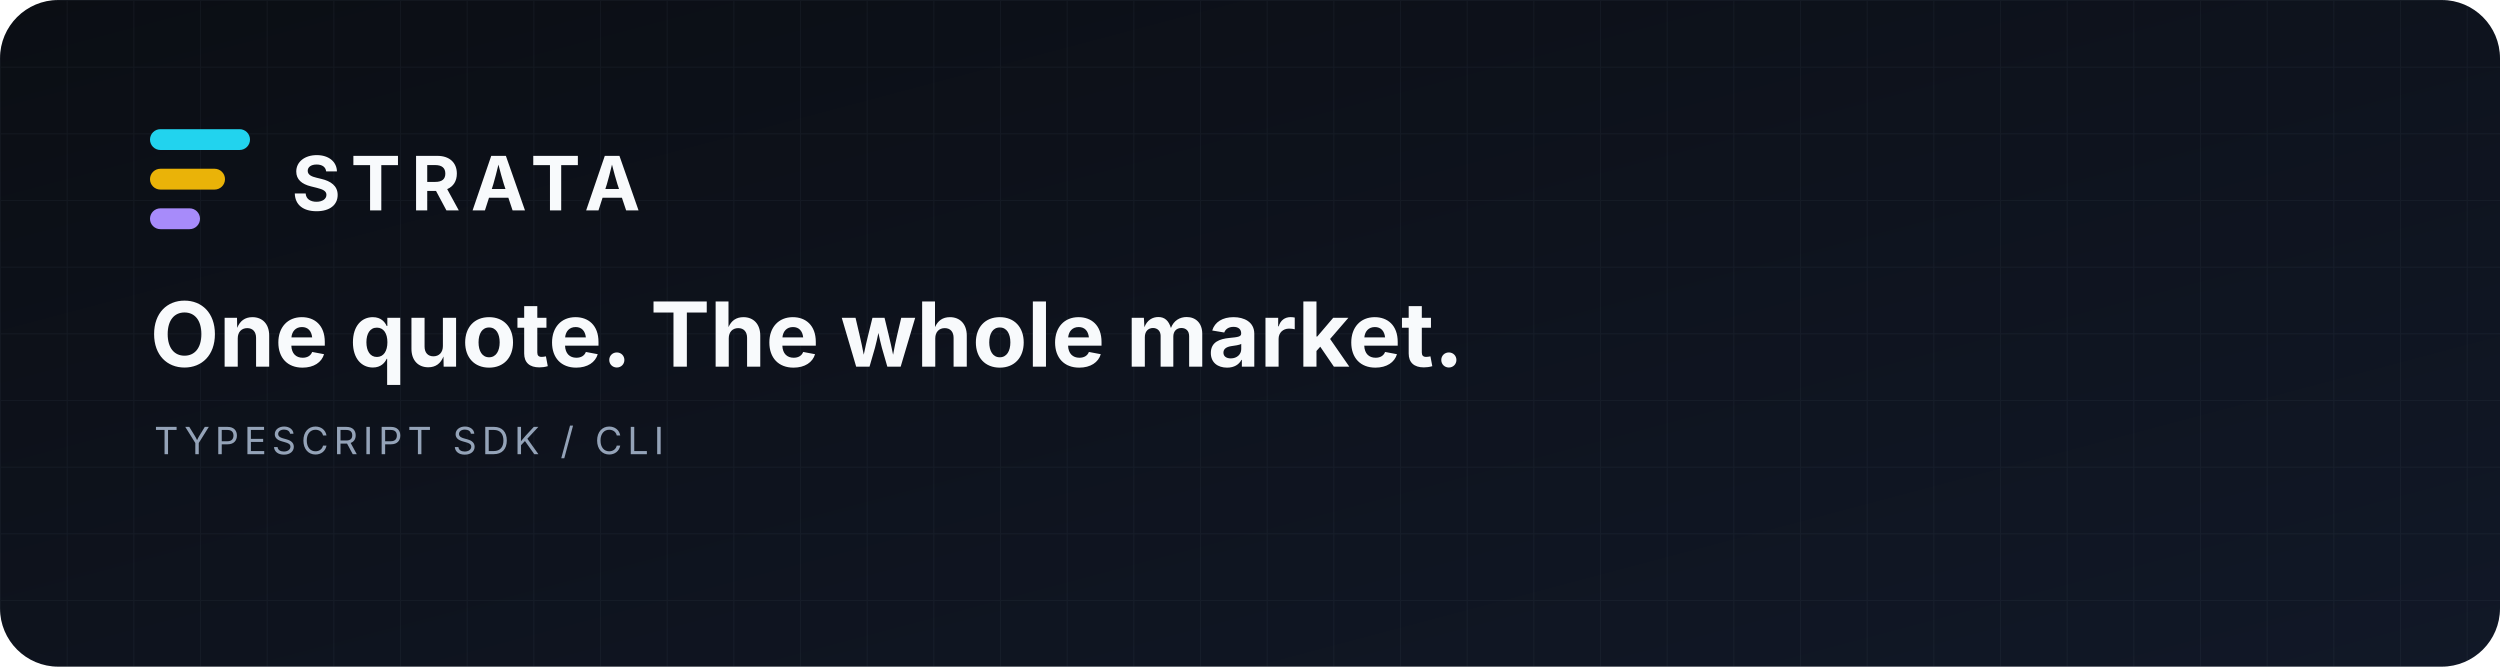
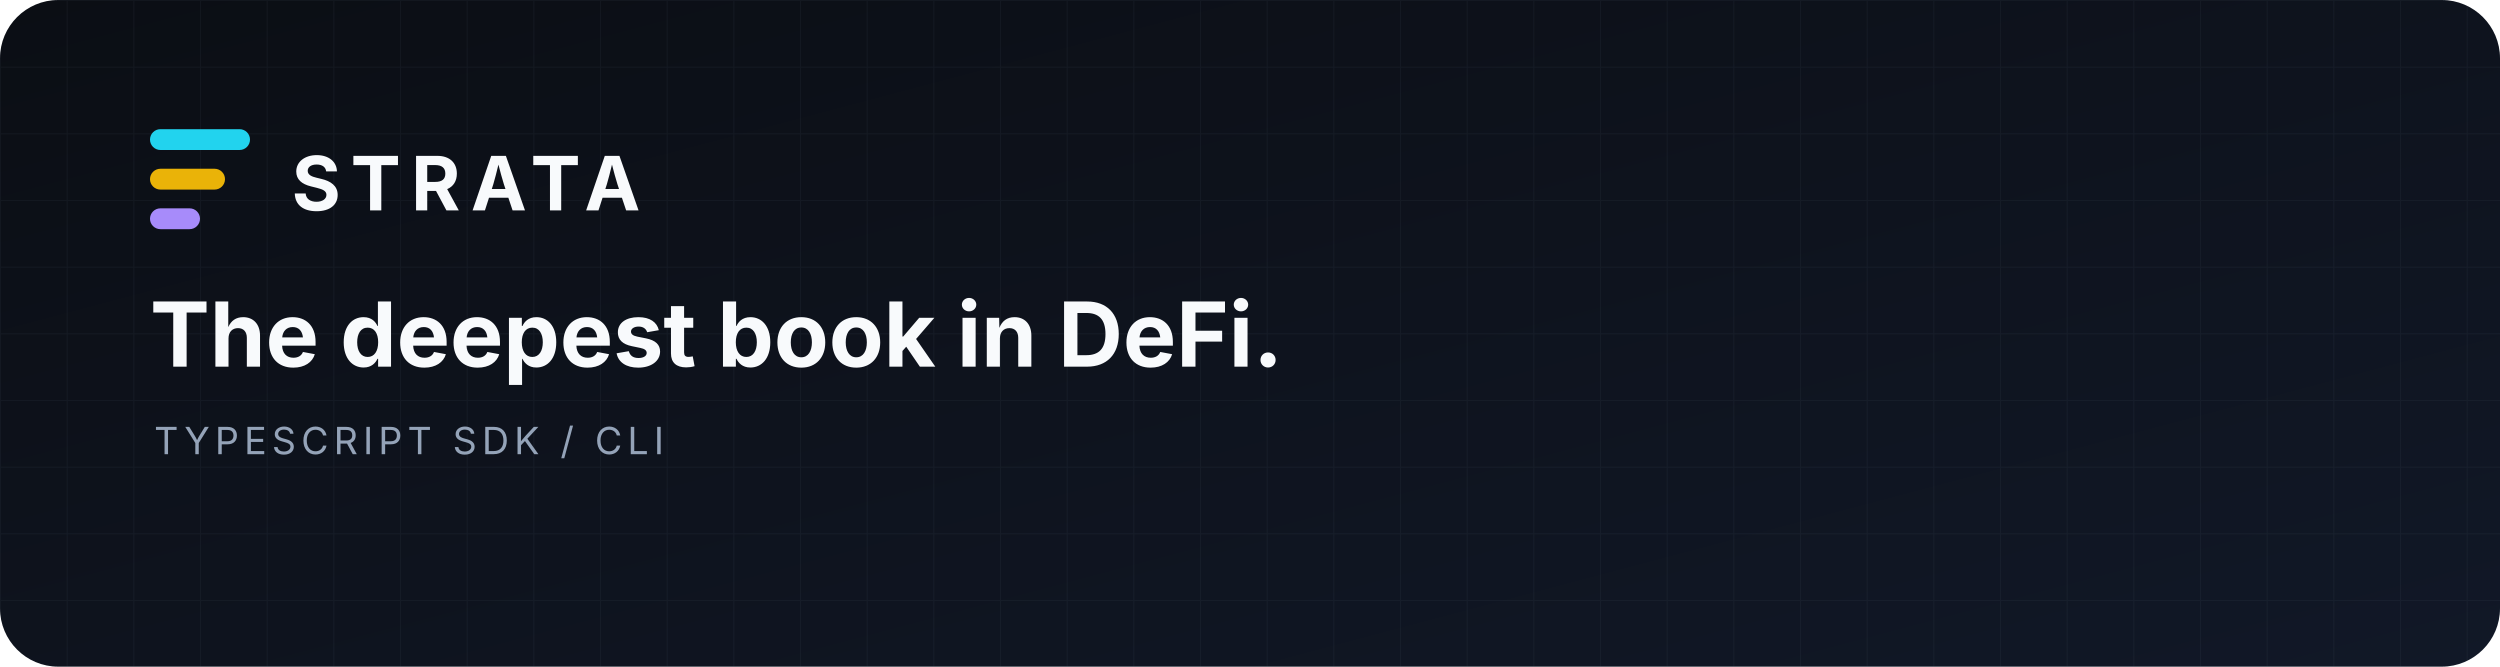
<svg xmlns="http://www.w3.org/2000/svg" width="1200" height="320" viewBox="0 0 1200 320" role="img" aria-labelledby="title desc">
  <defs>
    <linearGradient id="bg" x1="0" y1="0" x2="1" y2="1">
      <stop offset="0" stop-color="#0b0e14" />
      <stop offset="1" stop-color="#111827" />
    </linearGradient>
    <pattern id="grid" width="32" height="32" patternUnits="userSpaceOnUse">
      <path d="M32 0H0V32" fill="none" stroke="#94a3b8" stroke-opacity=".055" />
    </pattern>
  </defs>
  <rect width="1200" height="320" rx="28" fill="url(#bg)" />
  <rect width="1200" height="320" rx="28" fill="url(#grid)" />
  <g transform="translate(72 62)">
    <rect width="48" height="10" rx="5" fill="#22d3ee" />
    <rect y="19" width="36" height="10" rx="5" fill="#eab308" />
    <rect y="38" width="24" height="10" rx="5" fill="#a78bfa" />
    <text x="68" y="39" fill="#f8fafc" font-family="Inter, ui-sans-serif, system-ui, sans-serif" font-size="36" font-weight="750" letter-spacing="5">STRATA</text>
  </g>
-   <text x="72" y="176" fill="#f8fafc" font-family="Inter, ui-sans-serif, system-ui, sans-serif" font-size="43" font-weight="650">One quote. The whole market.</text>
+   <text x="72" y="176" fill="#f8fafc" font-family="Inter, ui-sans-serif, system-ui, sans-serif" font-size="43" font-weight="650">The deepest book in DeFi.</text>
  <text x="74" y="218" fill="#94a3b8" font-family="Inter, ui-sans-serif, system-ui, sans-serif" font-size="18" letter-spacing="2.5">TYPESCRIPT SDK  /  CLI</text>
</svg>
